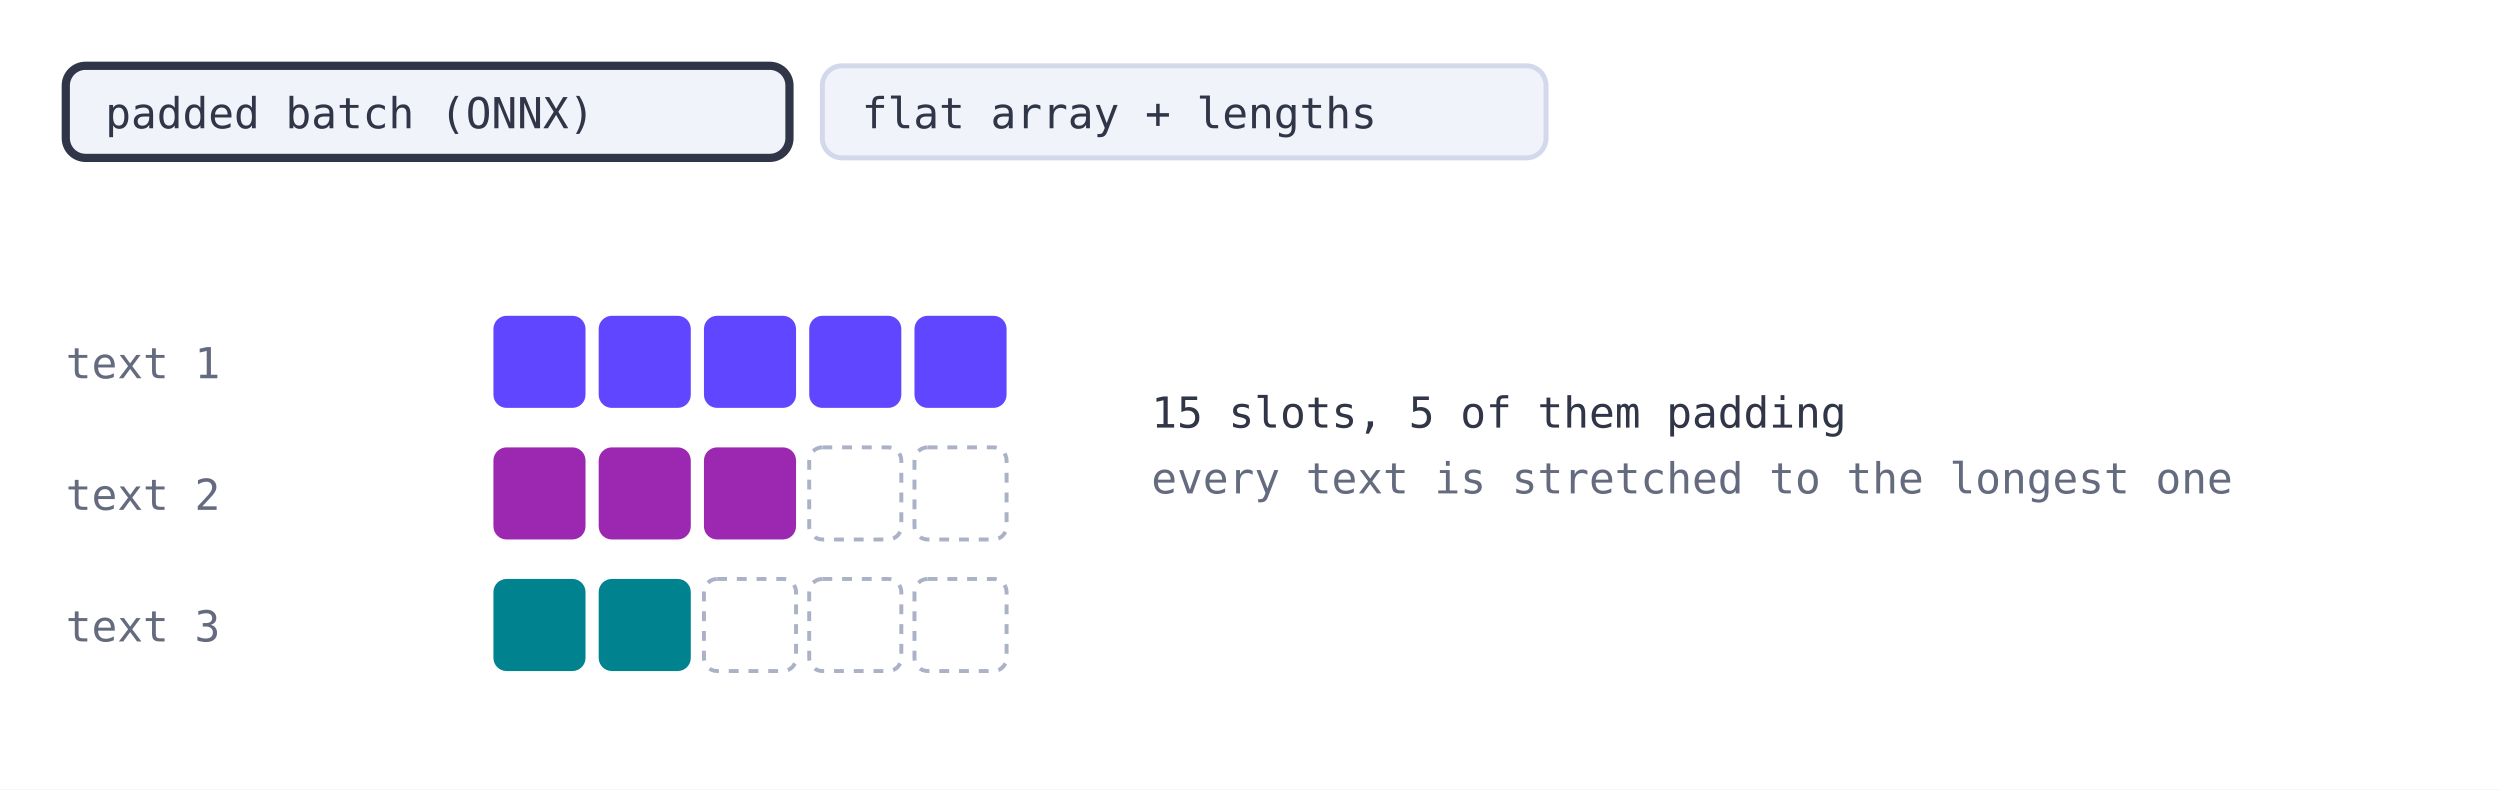
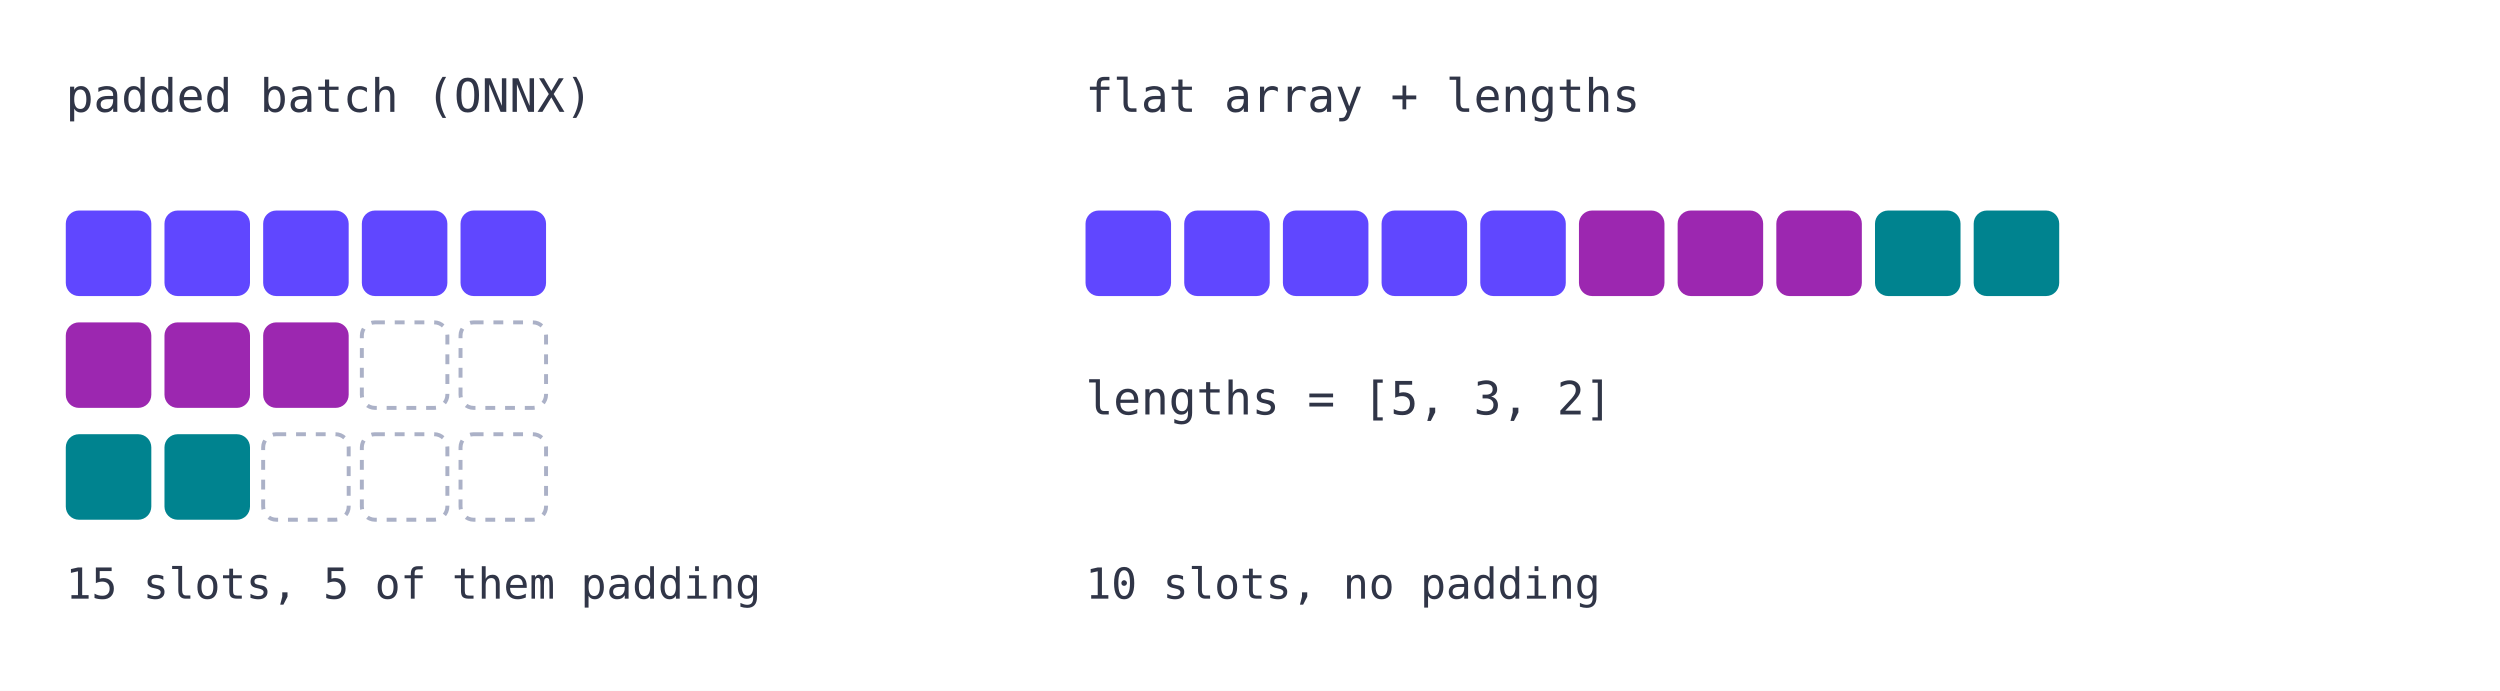
- <svg xmlns="http://www.w3.org/2000/svg" class="qi-svg" viewBox="0 0 760 240" role="img" aria-label="Padded batch: three texts of 5, 3, and 2 tokens fill 15 slots, 5 of which are padding.">
+ <svg xmlns="http://www.w3.org/2000/svg" class="qi-svg" viewBox="0 0 760 210" role="img" aria-label="Three texts of 5, 3, and 2 tokens. Padded to the longest text they fill 15 slots, 5 of them padding. Kept in a flat array with a lengths array [5, 3, 2], they take 10 slots.">
  <style>{ display: block; }
.qi-title { font-size: 14px; }
.qi-label { font-size: 13px; }
.se-flow { fill: none; stroke: #abb1c7; stroke-width: 1.6; }
.se-arrowhead { fill: #656b7f; }
.se-chip { cursor: pointer; }
.se-chip rect { fill: #f0f3fa; stroke: #d3d9eb; stroke-width: 1.5; }
.se-chip text { font-family: ui-monospace, SFMono-Regular, Menlo, Consolas, monospace; font-size: 13px; fill: #303547; }
.se-chip.is-selected rect { stroke: #303547; stroke-width: 2.5; }
.se-chip:focus-visible rect { stroke: #dc244c; stroke-width: 2.5; }
.se-chip:focus { outline: none; }
.se-box rect { fill: #f0f3fa; stroke: #d3d9eb; stroke-width: 1.5; }
.se-box text { font-family: ui-monospace, SFMono-Regular, Menlo, Consolas, monospace; font-size: 13px; fill: #303547; }
.c1 { fill: #6047ff; }
.c2 { fill: #9c27b0; }
.c3 { fill: #00838f; }
.c4 { fill: #dc244c; }
.pad { fill: none; stroke: #abb1c7; stroke-width: 1.2; stroke-dasharray: 3 3; }
.muted { fill: #656b7f; }
.dim { opacity: 0.35; }
.se-num { font-family: ui-monospace, SFMono-Regular, Menlo, Consolas, monospace; font-size: 13px; fill: #303547; text-anchor: middle; }
.se-cell-box { fill: #f0f3fa; stroke: #d3d9eb; stroke-width: 1.2; }
.se-cell-box.is-selected { stroke: #303547; stroke-width: 2.5; }
.se-seg { stroke: none; }
.qi-title{font:14px ui-monospace,Menlo,monospace;fill:#303547}.qi-label{font:13px ui-monospace,Menlo,monospace;fill:#656b7f}.qi-label--strong{fill:#303547}</style>
-   <rect width="760" height="240" fill="#fff" />
-   <g class="se-chip is-selected" data-i="0" role="button" tabindex="0" aria-pressed="true" aria-label="padded batch (ONNX)">
-     <rect x="20" y="20" width="220" height="28" rx="6" />
-     <text x="32" y="39">padded batch (ONNX)</text>
-   </g>
-   <g class="se-chip" data-i="1" role="button" tabindex="0" aria-pressed="false" aria-label="flat array + lengths">
-     <rect x="250" y="20" width="220" height="28" rx="6" />
-     <text x="262" y="39">flat array + lengths</text>
-   </g>
-   <text class="qi-label" x="20" y="115">text 1</text>
-   <rect class="c1" x="150" y="96" width="28" height="28" rx="4" />
-   <rect class="c1" x="182" y="96" width="28" height="28" rx="4" />
-   <rect class="c1" x="214" y="96" width="28" height="28" rx="4" />
-   <rect class="c1" x="246" y="96" width="28" height="28" rx="4" />
-   <rect class="c1" x="278" y="96" width="28" height="28" rx="4" />
-   <text class="qi-label" x="20" y="155">text 2</text>
-   <rect class="c2" x="150" y="136" width="28" height="28" rx="4" />
-   <rect class="c2" x="182" y="136" width="28" height="28" rx="4" />
-   <rect class="c2" x="214" y="136" width="28" height="28" rx="4" />
-   <rect class="pad" x="246" y="136" width="28" height="28" rx="4" />
-   <rect class="pad" x="278" y="136" width="28" height="28" rx="4" />
-   <text class="qi-label" x="20" y="195">text 3</text>
-   <rect class="c3" x="150" y="176" width="28" height="28" rx="4" />
-   <rect class="c3" x="182" y="176" width="28" height="28" rx="4" />
-   <rect class="pad" x="214" y="176" width="28" height="28" rx="4" />
-   <rect class="pad" x="246" y="176" width="28" height="28" rx="4" />
-   <rect class="pad" x="278" y="176" width="28" height="28" rx="4" />
-   <text class="qi-label qi-label--strong" x="350" y="130">15 slots, 5 of them padding</text>
-   <text class="qi-label" x="350" y="150">every text is stretched to the longest one</text>
+   <rect width="760" height="210" fill="#fff" />
+   <text class="qi-title" x="20" y="34">padded batch (ONNX)</text>
+   <rect class="c1" x="20" y="64" width="26" height="26" rx="4" />
+   <rect class="c1" x="50" y="64" width="26" height="26" rx="4" />
+   <rect class="c1" x="80" y="64" width="26" height="26" rx="4" />
+   <rect class="c1" x="110" y="64" width="26" height="26" rx="4" />
+   <rect class="c1" x="140" y="64" width="26" height="26" rx="4" />
+   <rect class="c2" x="20" y="98" width="26" height="26" rx="4" />
+   <rect class="c2" x="50" y="98" width="26" height="26" rx="4" />
+   <rect class="c2" x="80" y="98" width="26" height="26" rx="4" />
+   <rect class="pad" x="110" y="98" width="26" height="26" rx="4" />
+   <rect class="pad" x="140" y="98" width="26" height="26" rx="4" />
+   <rect class="c3" x="20" y="132" width="26" height="26" rx="4" />
+   <rect class="c3" x="50" y="132" width="26" height="26" rx="4" />
+   <rect class="pad" x="80" y="132" width="26" height="26" rx="4" />
+   <rect class="pad" x="110" y="132" width="26" height="26" rx="4" />
+   <rect class="pad" x="140" y="132" width="26" height="26" rx="4" />
+   <text class="qi-label qi-label--strong" x="20" y="182">15 slots, 5 of them padding</text>
+   <text class="qi-title" x="330" y="34">flat array + lengths</text>
+   <rect class="c1" x="330" y="64" width="26" height="26" rx="4" />
+   <rect class="c1" x="360" y="64" width="26" height="26" rx="4" />
+   <rect class="c1" x="390" y="64" width="26" height="26" rx="4" />
+   <rect class="c1" x="420" y="64" width="26" height="26" rx="4" />
+   <rect class="c1" x="450" y="64" width="26" height="26" rx="4" />
+   <rect class="c2" x="480" y="64" width="26" height="26" rx="4" />
+   <rect class="c2" x="510" y="64" width="26" height="26" rx="4" />
+   <rect class="c2" x="540" y="64" width="26" height="26" rx="4" />
+   <rect class="c3" x="570" y="64" width="26" height="26" rx="4" />
+   <rect class="c3" x="600" y="64" width="26" height="26" rx="4" />
+   <text class="qi-title" x="330" y="126">lengths = [5, 3, 2]</text>
+   <text class="qi-label qi-label--strong" x="330" y="182">10 slots, no padding</text>
</svg>
